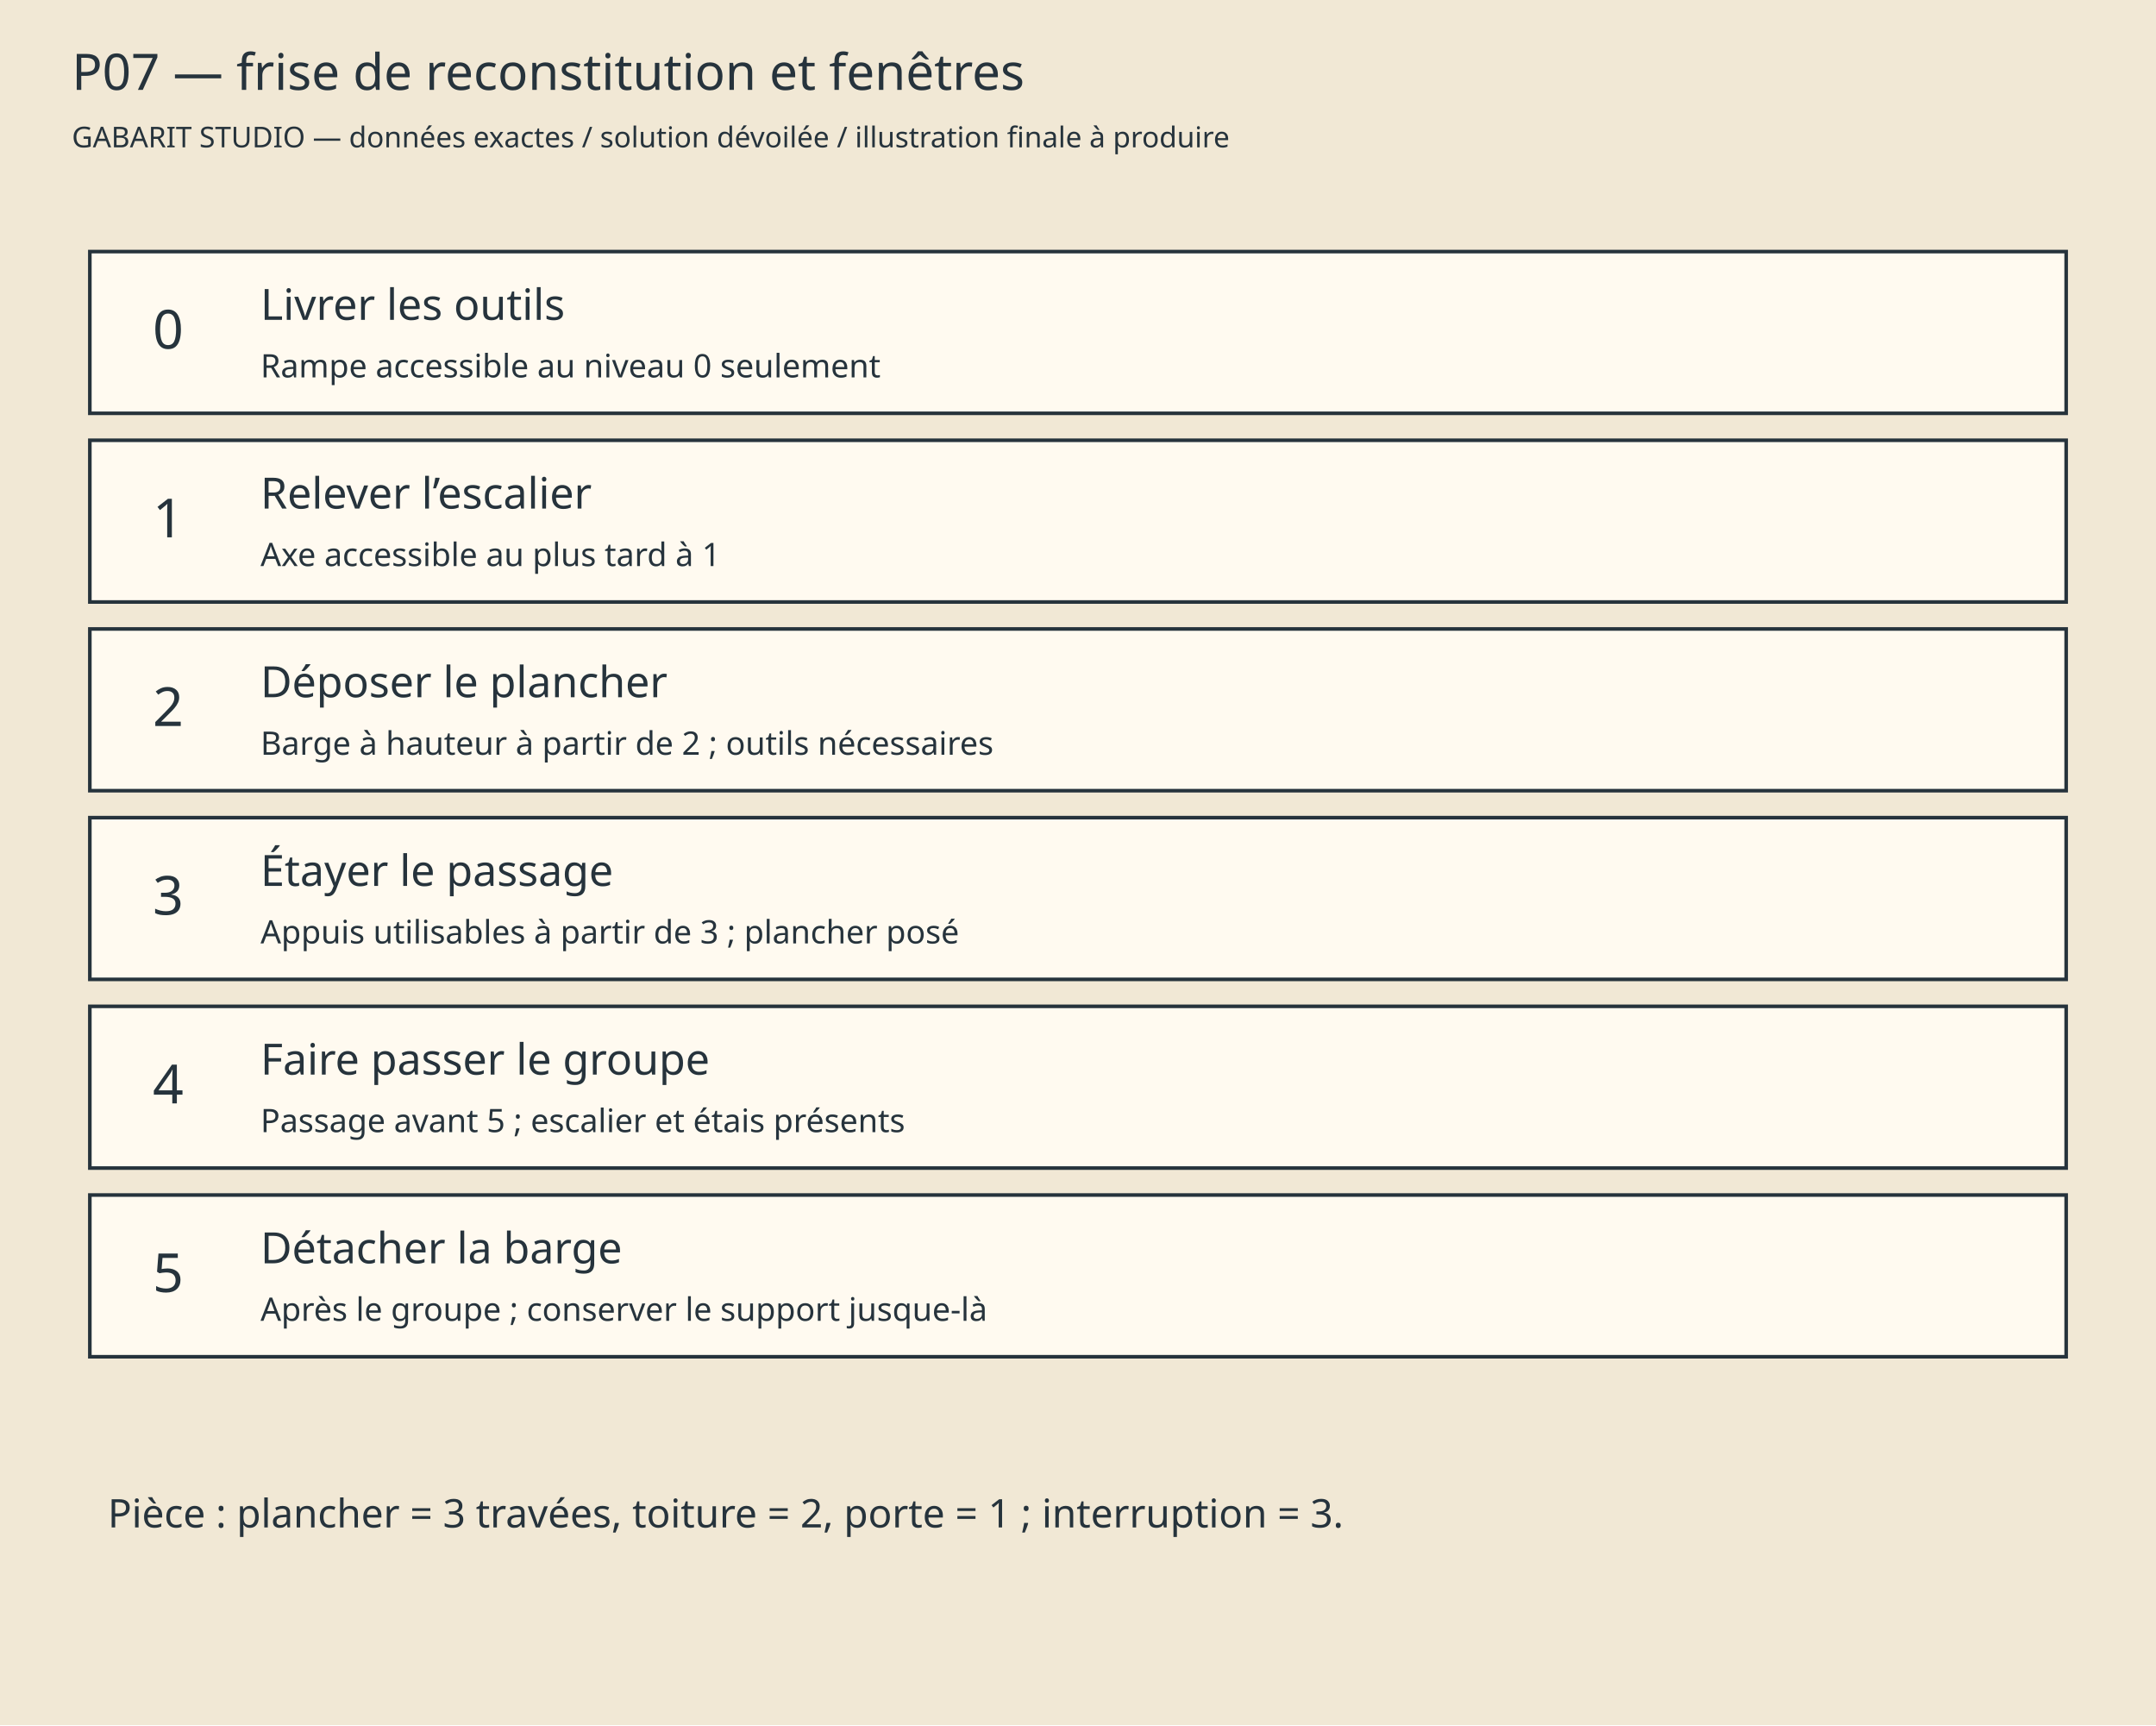
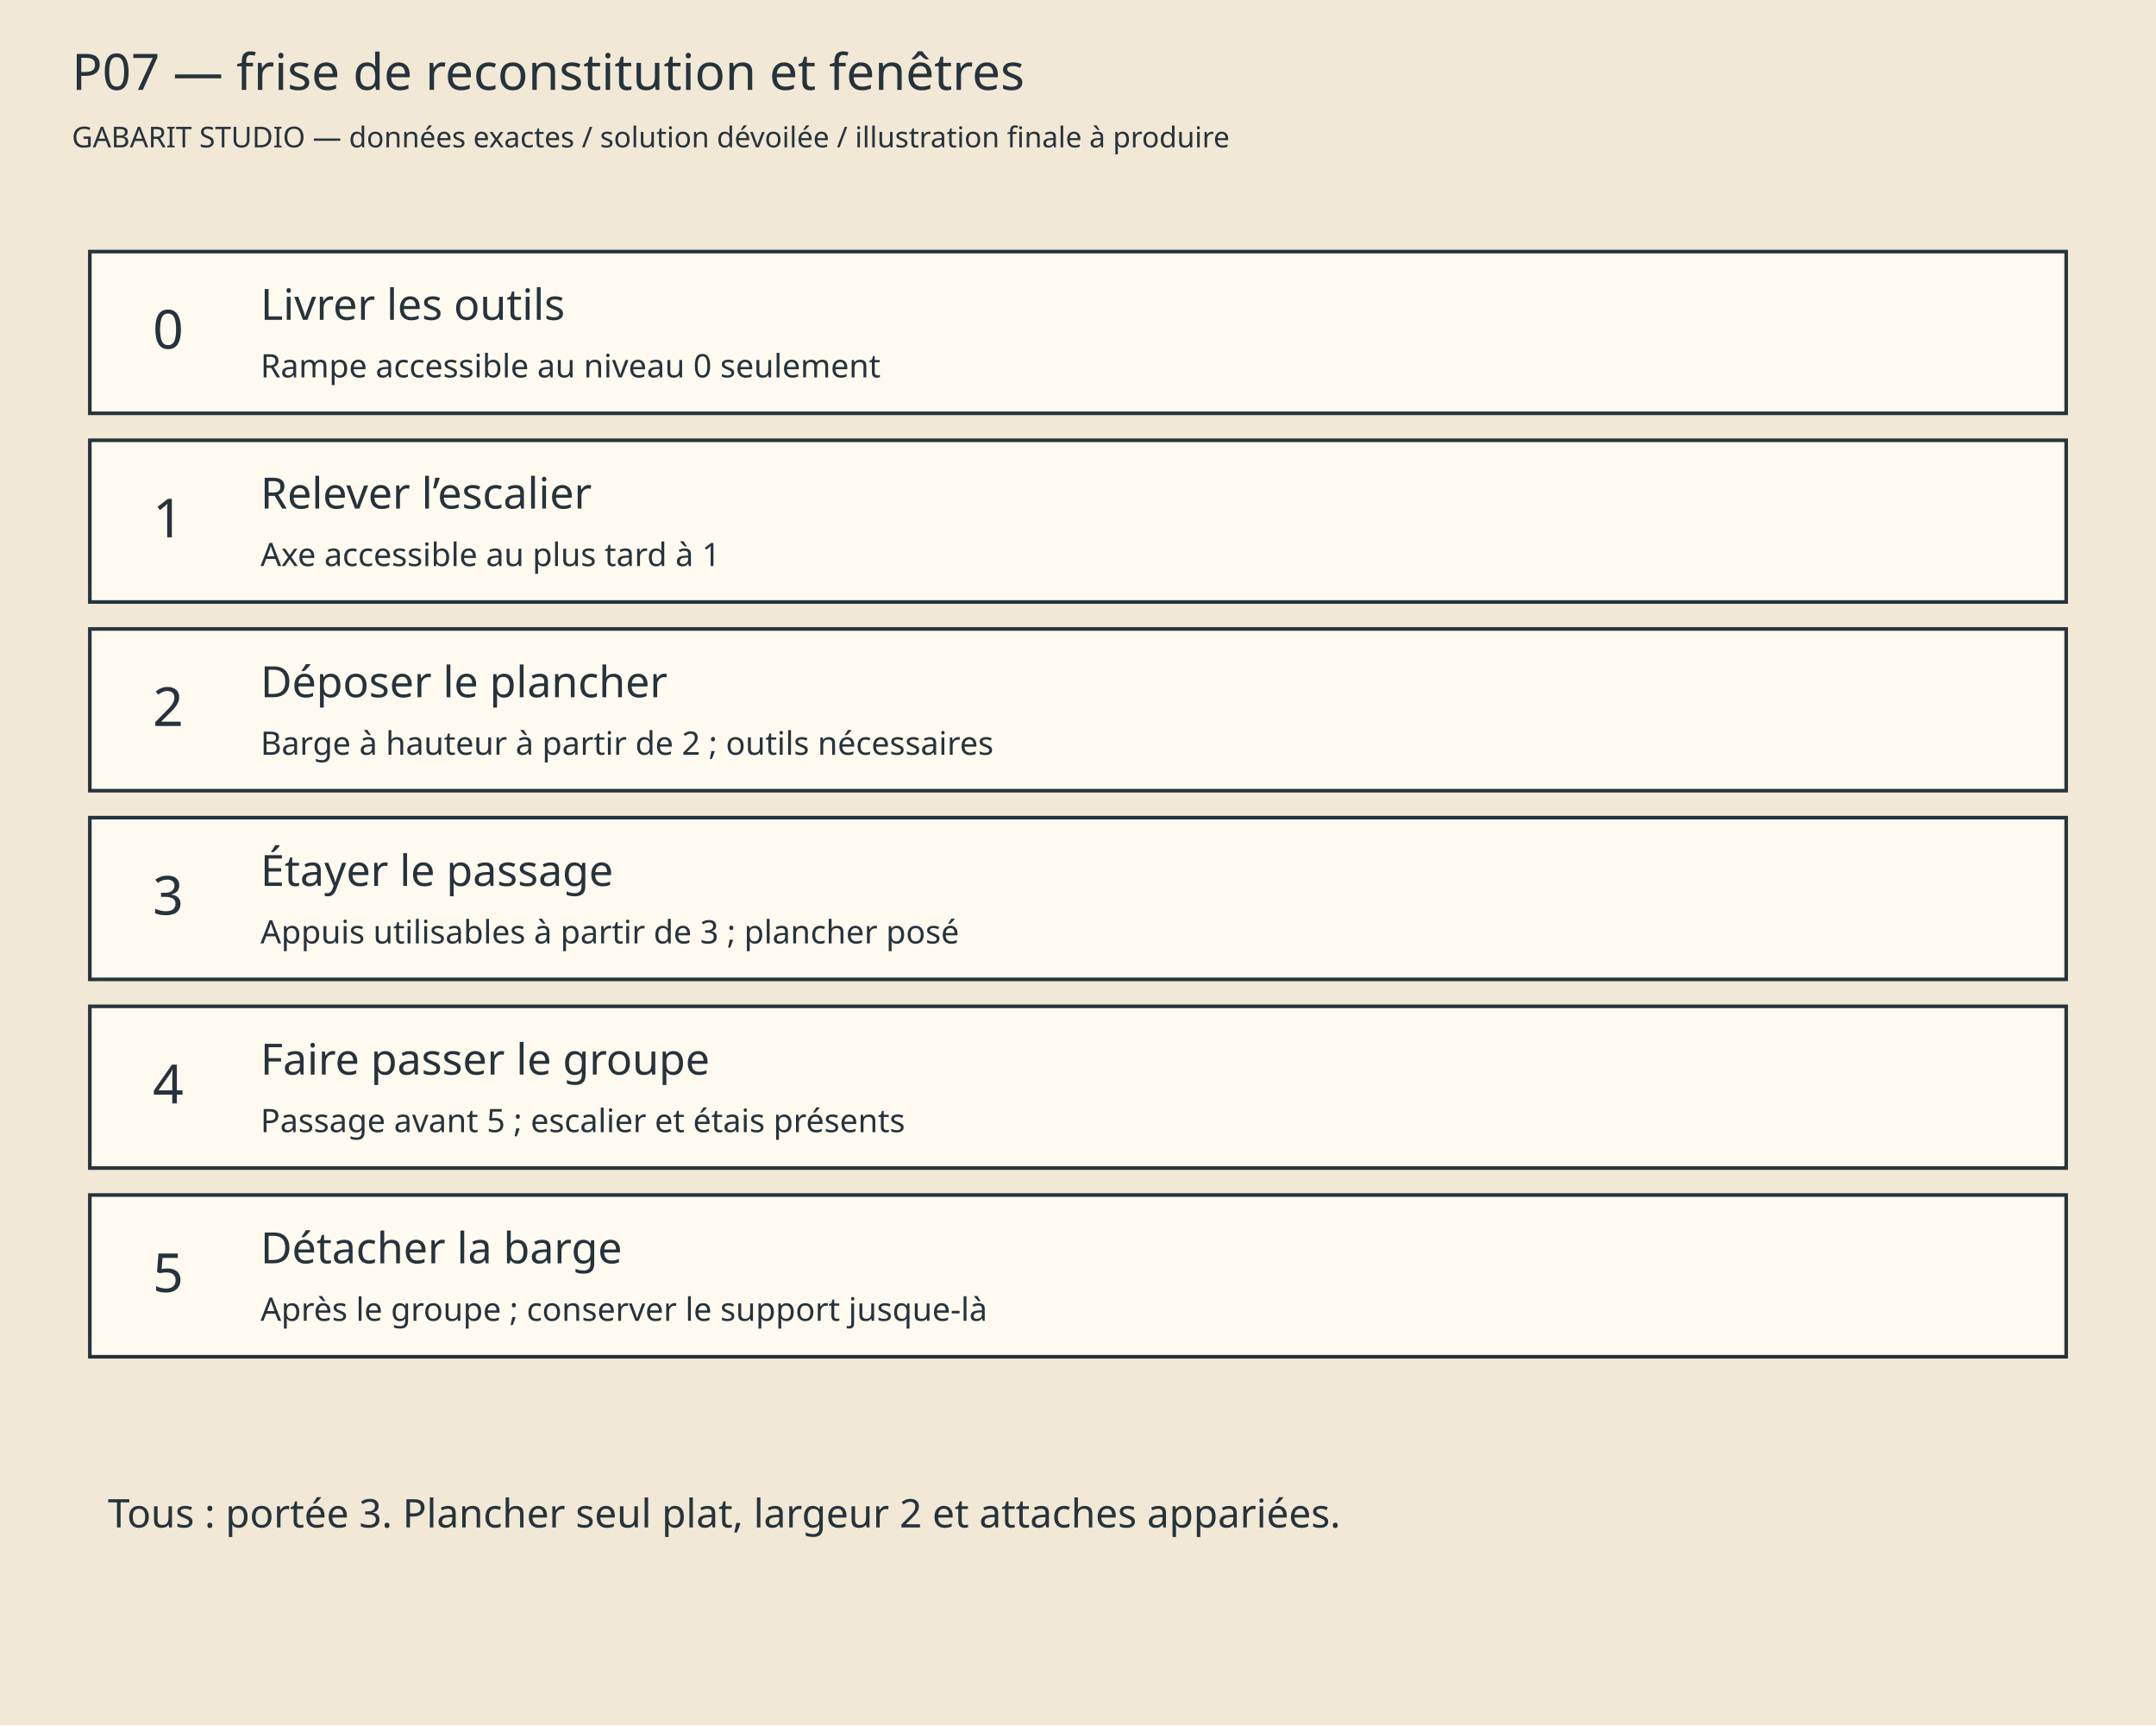
<svg xmlns="http://www.w3.org/2000/svg" width="1200" height="960" viewBox="0 0 1200 960">
  <rect width="1200" height="960" fill="#f1e8d5" />
  <text x="40" y="50" font-family="sans-serif" font-size="28" text-anchor="start" fill="#26333c">P07 — frise de reconstitution et fenêtres</text>
  <text x="40" y="82" font-family="sans-serif" font-size="16" text-anchor="start" fill="#26333c">GABARIT STUDIO — données exactes / solution dévoilée / illustration finale à produire</text>
  <rect x="50" y="140" width="1100" height="90" fill="#fffaf0" stroke="#26333c" stroke-width="2" />
  <text x="85" y="194" font-family="sans-serif" font-size="30" text-anchor="start" fill="#26333c">0</text>
  <text x="145" y="178" font-family="sans-serif" font-size="24" text-anchor="start" fill="#26333c">Livrer les outils</text>
  <text x="145" y="210" font-family="sans-serif" font-size="18" text-anchor="start" fill="#26333c">Rampe accessible au niveau 0 seulement</text>
  <rect x="50" y="245" width="1100" height="90" fill="#fffaf0" stroke="#26333c" stroke-width="2" />
  <text x="85" y="299" font-family="sans-serif" font-size="30" text-anchor="start" fill="#26333c">1</text>
  <text x="145" y="283" font-family="sans-serif" font-size="24" text-anchor="start" fill="#26333c">Relever l’escalier</text>
  <text x="145" y="315" font-family="sans-serif" font-size="18" text-anchor="start" fill="#26333c">Axe accessible au plus tard à 1</text>
  <rect x="50" y="350" width="1100" height="90" fill="#fffaf0" stroke="#26333c" stroke-width="2" />
  <text x="85" y="404" font-family="sans-serif" font-size="30" text-anchor="start" fill="#26333c">2</text>
  <text x="145" y="388" font-family="sans-serif" font-size="24" text-anchor="start" fill="#26333c">Déposer le plancher</text>
  <text x="145" y="420" font-family="sans-serif" font-size="18" text-anchor="start" fill="#26333c">Barge à hauteur à partir de 2 ; outils nécessaires</text>
  <rect x="50" y="455" width="1100" height="90" fill="#fffaf0" stroke="#26333c" stroke-width="2" />
  <text x="85" y="509" font-family="sans-serif" font-size="30" text-anchor="start" fill="#26333c">3</text>
  <text x="145" y="493" font-family="sans-serif" font-size="24" text-anchor="start" fill="#26333c">Étayer le passage</text>
  <text x="145" y="525" font-family="sans-serif" font-size="18" text-anchor="start" fill="#26333c">Appuis utilisables à partir de 3 ; plancher posé</text>
  <rect x="50" y="560" width="1100" height="90" fill="#fffaf0" stroke="#26333c" stroke-width="2" />
  <text x="85" y="614" font-family="sans-serif" font-size="30" text-anchor="start" fill="#26333c">4</text>
  <text x="145" y="598" font-family="sans-serif" font-size="24" text-anchor="start" fill="#26333c">Faire passer le groupe</text>
  <text x="145" y="630" font-family="sans-serif" font-size="18" text-anchor="start" fill="#26333c">Passage avant 5 ; escalier et étais présents</text>
  <rect x="50" y="665" width="1100" height="90" fill="#fffaf0" stroke="#26333c" stroke-width="2" />
  <text x="85" y="719" font-family="sans-serif" font-size="30" text-anchor="start" fill="#26333c">5</text>
  <text x="145" y="703" font-family="sans-serif" font-size="24" text-anchor="start" fill="#26333c">Détacher la barge</text>
  <text x="145" y="735" font-family="sans-serif" font-size="18" text-anchor="start" fill="#26333c">Après le groupe ; conserver le support jusque-là</text>
-   <text x="60" y="850" font-family="sans-serif" font-size="22" text-anchor="start" fill="#26333c">Pièce : plancher = 3 travées, toiture = 2, porte = 1 ; interruption = 3.</text>
+   <text x="60" y="850" font-family="sans-serif" font-size="22" text-anchor="start" fill="#26333c">Tous : portée 3. Plancher seul plat, largeur 2 et attaches appariées.</text>
</svg>
